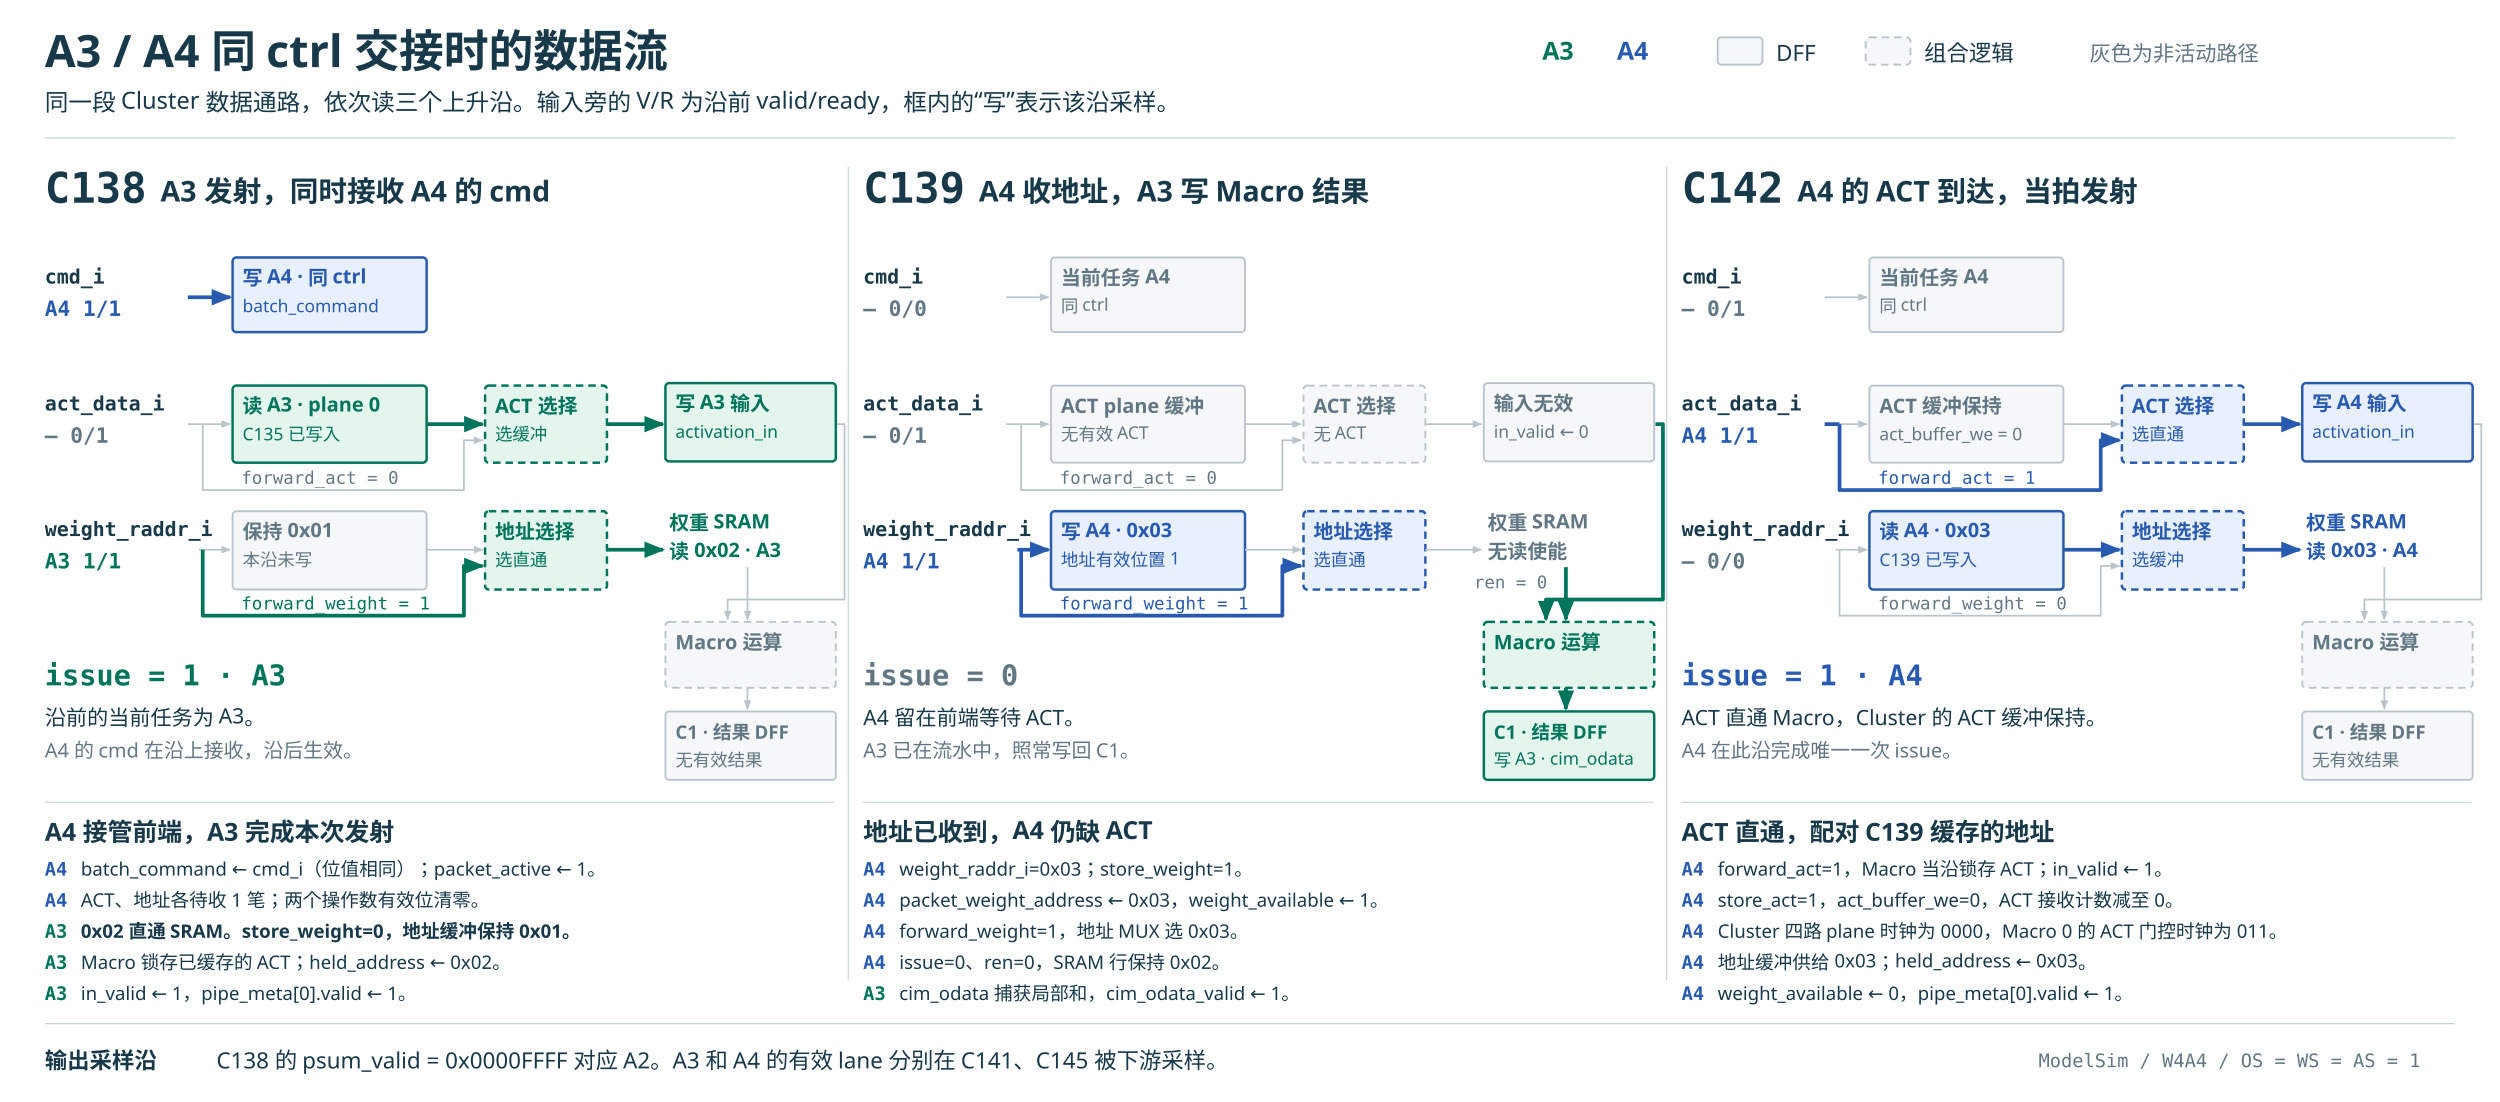
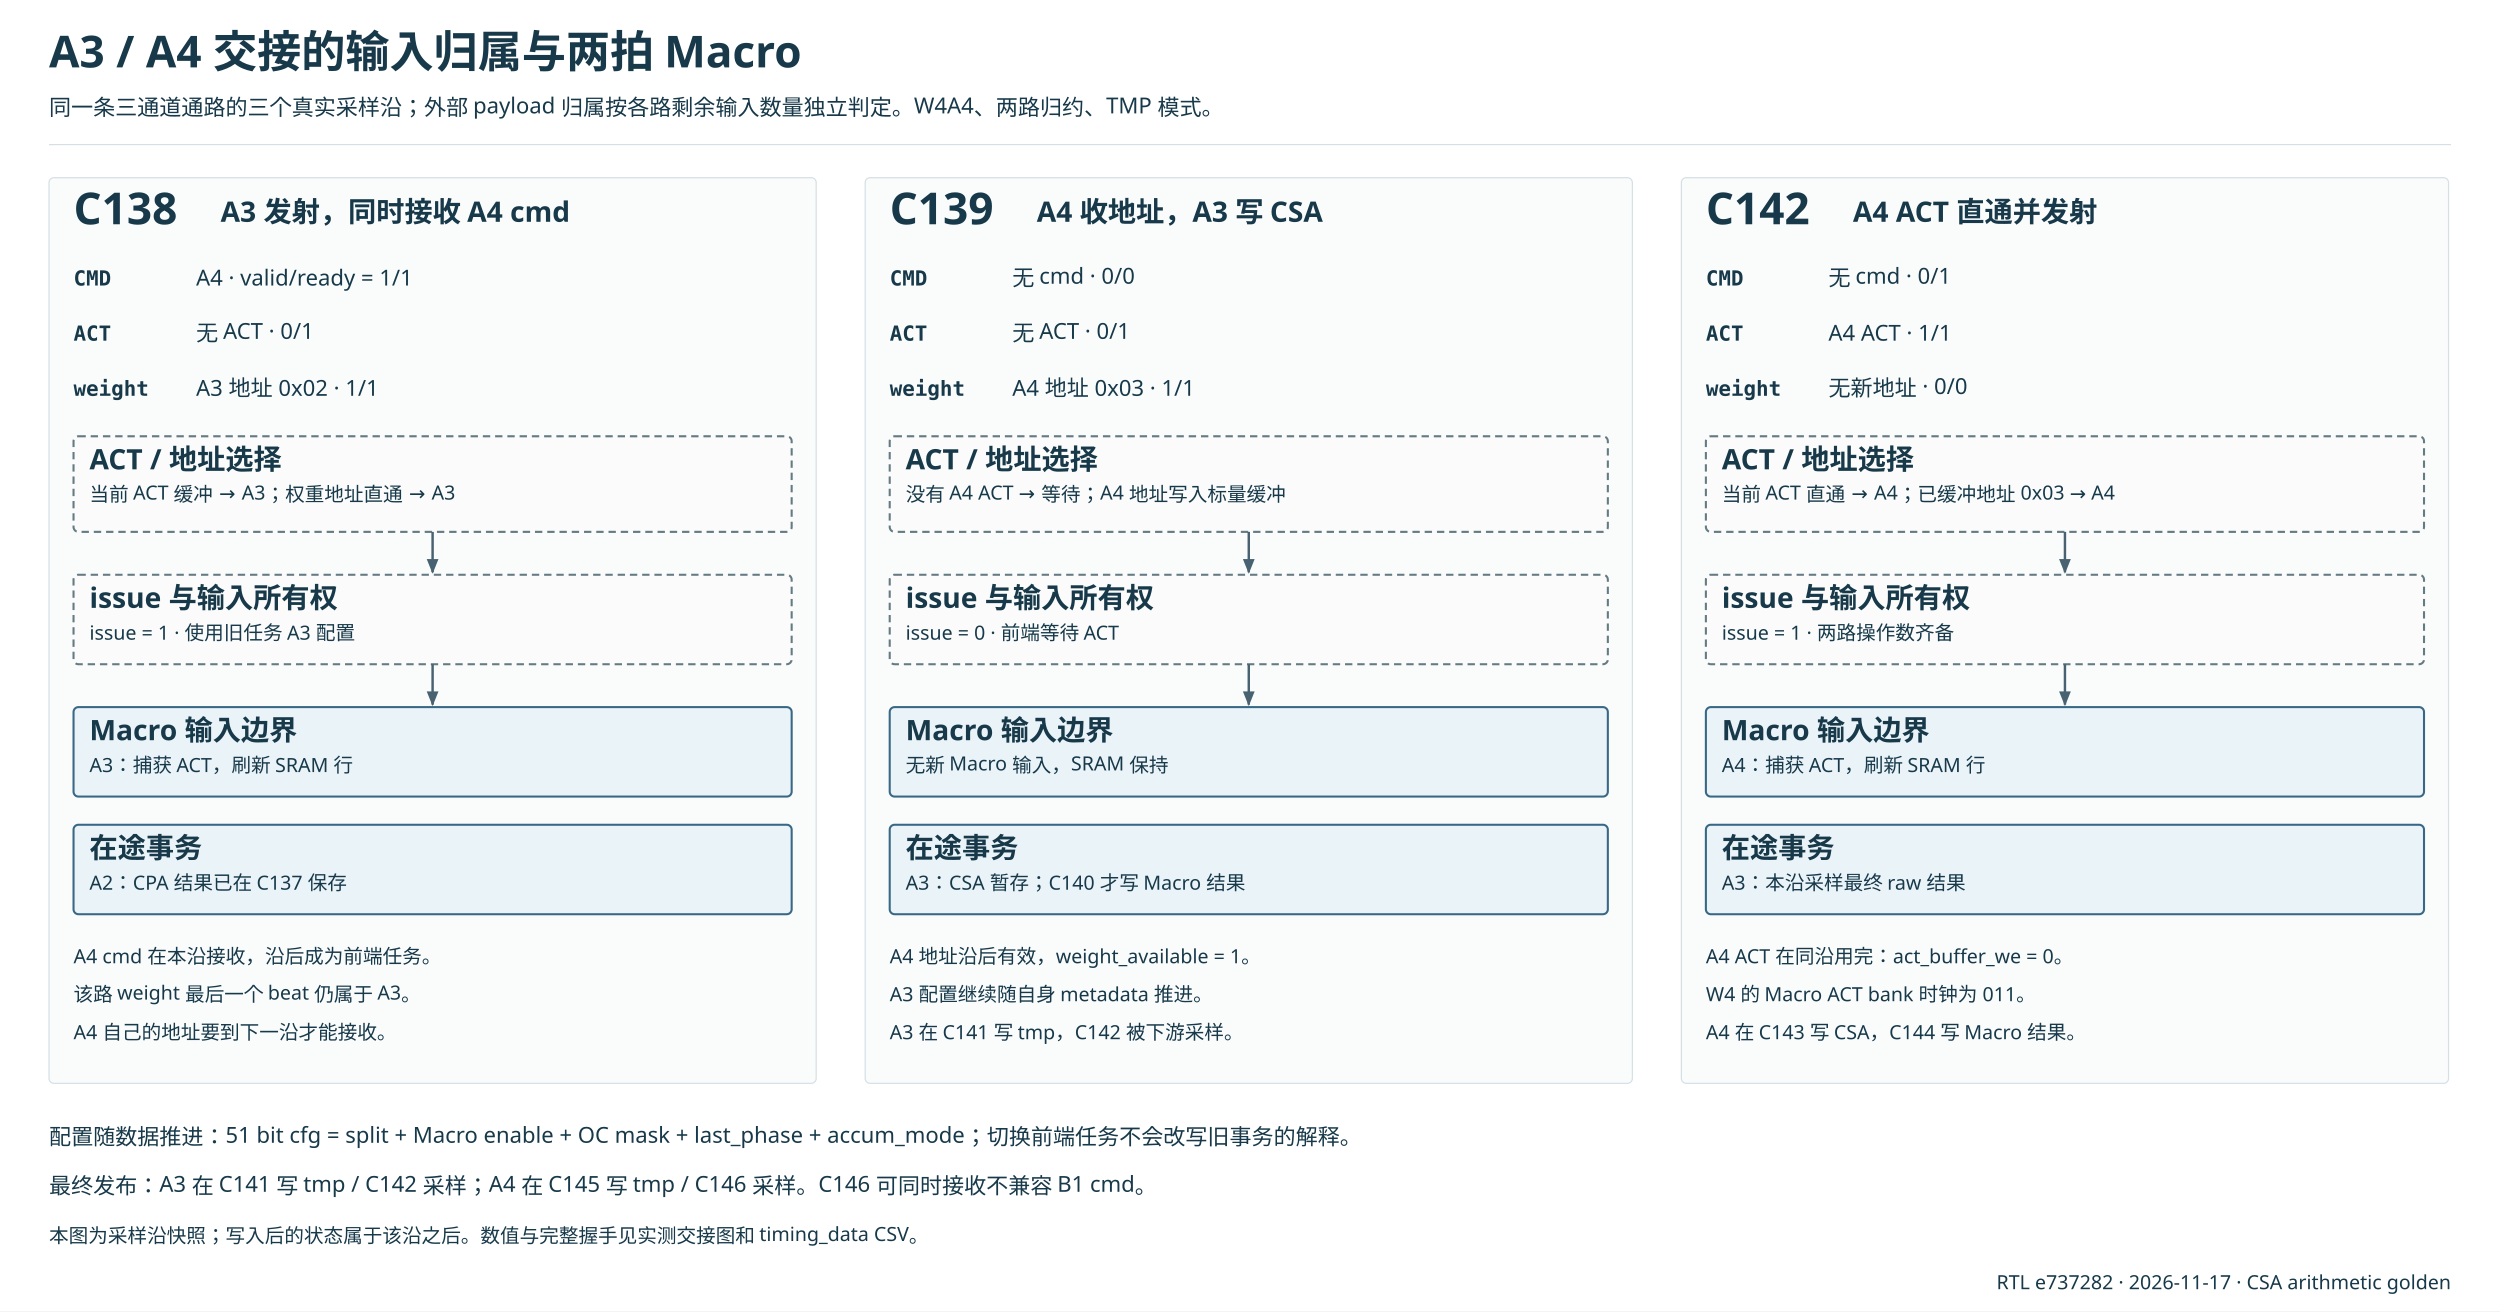
- <svg xmlns="http://www.w3.org/2000/svg" viewBox="0 0 2010 886" width="2010" height="886" role="img" aria-labelledby="t d">
+ <svg xmlns="http://www.w3.org/2000/svg" width="2040" height="1070" viewBox="0 0 2040 1070" role="img">
  <defs>
-     <marker id="arr-a" viewBox="0 0 10 8" refX="9" refY="4" markerWidth="5.5" markerHeight="5.5" orient="auto">
-       <path d="M0 0L10 4L0 8Z" fill="#00755c" />
-     </marker>
-     <marker id="arr-b" viewBox="0 0 10 8" refX="9" refY="4" markerWidth="5.5" markerHeight="5.5" orient="auto">
-       <path d="M0 0L10 4L0 8Z" fill="#285ab0" />
-     </marker>
-     <marker id="arr-idle" viewBox="0 0 10 8" refX="9" refY="4" markerWidth="5.5" markerHeight="5.5" orient="auto">
-       <path d="M0 0L10 4L0 8Z" fill="#bac5c9" />
+     <marker id="a" viewBox="0 0 10 8" refX="9" refY="4" markerWidth="6" markerHeight="6" orient="auto">
+       <path d="M0 0L10 4L0 8Z" fill="#486271" />
    </marker>
  </defs>
-   <style>text{font-family:"Microsoft YaHei","Segoe UI",sans-serif;fill:#17394a}.mono{font-family:Consolas,"Microsoft YaHei",monospace}</style>
-   <rect width="100%" height="100%" fill="white" />
-   <text x="36" y="54" font-size="36" style="fill:#17394a" font-weight="650">A3 / A4 同 ctrl 交接时的数据流</text>
-   <text x="36" y="89" font-size="19" style="fill:#17394a" font-weight="400">同一段 Cluster 数据通路，依次读三个上升沿。输入旁的 V/R 为沿前 valid/ready，框内的“写”表示该沿采样。</text>
-   <text x="1240" y="48" font-size="20" style="fill:#00755c" font-weight="650">A3</text>
-   <text x="1300" y="48" font-size="20" style="fill:#285ab0" font-weight="650">A4</text>
-   <rect x="1381" y="30" width="36" height="22" rx="3" fill="#f5f7f8" stroke="#bac5c9" stroke-width="1.5" />
-   <text x="1428" y="49" font-size="18" style="fill:#17394a" font-weight="400">DFF</text>
-   <rect x="1500" y="30" width="36" height="22" rx="3" fill="#f5f7f8" stroke="#bac5c9" stroke-width="1.5" stroke-dasharray="6 4" />
-   <text x="1547" y="49" font-size="18" style="fill:#17394a" font-weight="400">组合逻辑</text>
-   <text x="1680" y="49" font-size="17" style="fill:#627784" font-weight="400">灰色为非活动路径</text>
-   <line x1="36" y1="111" x2="1974" y2="111" stroke="#c8d6db" />
-   <g id="C138" transform="translate(36 0)">
-     <text x="0" y="163" font-size="34" style="fill:#17394a" font-weight="650" class="mono">C138</text>
-     <text x="93" y="162" font-size="23" style="fill:#17394a" font-weight="650">A3 发射，同时接收 A4 的 cmd</text>
-     <text x="0" y="228" font-size="16" style="fill:#17394a" font-weight="650" class="mono">cmd_i</text>
-     <text x="0" y="254" font-size="17" style="fill:#285ab0" font-weight="650" class="mono">A4   1/1</text>
-     <text x="0" y="330" font-size="16" style="fill:#17394a" font-weight="650" class="mono">act_data_i</text>
-     <text x="0" y="356" font-size="17" style="fill:#627784" font-weight="650" class="mono">—    0/1</text>
-     <text x="0" y="431" font-size="16" style="fill:#17394a" font-weight="650" class="mono">weight_raddr_i</text>
-     <text x="0" y="457" font-size="17" style="fill:#00755c" font-weight="650" class="mono">A3   1/1</text>
-     <rect x="151" y="207" width="156" height="60" rx="3" fill="#e8f0fd" stroke="#285ab0" stroke-width="2" />
-     <text x="159" y="229" font-size="16" style="fill:#285ab0" font-weight="650">写 A4 · 同 ctrl</text>
-     <text x="159" y="251" font-size="14" style="fill:#285ab0" font-weight="400">batch_command</text>
-     <rect x="151" y="310" width="156" height="62" rx="3" fill="#e3f5ed" stroke="#00755c" stroke-width="2" />
-     <text x="159" y="332" font-size="16" style="fill:#00755c" font-weight="650">读 A3 · plane 0</text>
-     <text x="159" y="354" font-size="14" style="fill:#00755c" font-weight="400">C135 已写入</text>
-     <rect x="151" y="411" width="156" height="63" rx="3" fill="#f5f7f8" stroke="#bac5c9" stroke-width="1.5" />
-     <text x="159" y="433" font-size="16" style="fill:#627784" font-weight="650">保持 0x01</text>
-     <text x="159" y="455" font-size="14" style="fill:#627784" font-weight="400">本沿未写</text>
-     <rect x="354" y="310" width="98" height="62" rx="3" fill="#e3f5ed" stroke="#00755c" stroke-width="2" stroke-dasharray="6 4" />
-     <text x="362" y="332" font-size="16" style="fill:#00755c" font-weight="650">ACT 选择</text>
-     <text x="362" y="354" font-size="14" style="fill:#00755c" font-weight="400">选缓冲</text>
-     <rect x="354" y="411" width="98" height="63" rx="3" fill="#e3f5ed" stroke="#00755c" stroke-width="2" stroke-dasharray="6 4" />
-     <text x="362" y="433" font-size="16" style="fill:#00755c" font-weight="650">地址选择</text>
-     <text x="362" y="455" font-size="14" style="fill:#00755c" font-weight="400">选直通</text>
-     <rect x="499" y="308" width="137" height="63" rx="3" fill="#e3f5ed" stroke="#00755c" stroke-width="2" />
-     <text x="507" y="330" font-size="16" style="fill:#00755c" font-weight="650">写 A3 输入</text>
-     <text x="507" y="352" font-size="14" style="fill:#00755c" font-weight="400">activation_in</text>
-     <text x="502" y="426" font-size="16" style="fill:#00755c" font-weight="650">权重 SRAM</text>
-     <text x="502" y="449" font-size="16" style="fill:#00755c" font-weight="650">读 0x02 · A3</text>
-     <rect x="499" y="500" width="137" height="53" rx="3" fill="#f5f7f8" stroke="#bac5c9" stroke-width="1.5" stroke-dasharray="6 4" />
-     <text x="507" y="522" font-size="16" style="fill:#627784" font-weight="650">Macro 运算</text>
-     <rect x="499" y="572" width="137" height="55" rx="3" fill="#f5f7f8" stroke="#bac5c9" stroke-width="1.5" />
-     <text x="507" y="594" font-size="15" style="fill:#627784" font-weight="650">C1 · 结果 DFF</text>
-     <text x="507" y="616" font-size="14" style="fill:#627784" font-weight="400">无有效结果</text>
-     <path d="M115 239 H149" fill="none" stroke="#285ab0" stroke-width="3" stroke-linejoin="round" marker-end="url(#arr-b)" />
-     <path d="M115 341 H149" fill="none" stroke="#bac5c9" stroke-width="1.4" stroke-linejoin="round" marker-end="url(#arr-idle)" />
-     <path d="M124 442 H149" fill="none" stroke="#bac5c9" stroke-width="1.4" stroke-linejoin="round" marker-end="url(#arr-idle)" />
-     <path d="M307 341 H352" fill="none" stroke="#00755c" stroke-width="3" stroke-linejoin="round" marker-end="url(#arr-a)" />
-     <path d="M307 442 H352" fill="none" stroke="#bac5c9" stroke-width="1.4" stroke-linejoin="round" marker-end="url(#arr-idle)" />
-     <path d="M127 341 V394 H337 V354 H352" fill="none" stroke="#bac5c9" stroke-width="1.4" stroke-linejoin="round" marker-end="url(#arr-idle)" />
-     <text x="158" y="389" font-size="14" style="fill:#627784" font-weight="400" class="mono">forward_act = 0</text>
-     <path d="M127 442 V495 H337 V455 H352" fill="none" stroke="#00755c" stroke-width="3" stroke-linejoin="round" marker-end="url(#arr-a)" />
-     <text x="158" y="490" font-size="14" style="fill:#00755c" font-weight="400" class="mono">forward_weight = 1</text>
-     <path d="M452 341 H497" fill="none" stroke="#00755c" stroke-width="3" stroke-linejoin="round" marker-end="url(#arr-a)" />
-     <path d="M452 442 H497" fill="none" stroke="#00755c" stroke-width="3" stroke-linejoin="round" marker-end="url(#arr-a)" />
-     <path d="M637 341 H643 V482 H549 V498" fill="none" stroke="#bac5c9" stroke-width="1.4" stroke-linejoin="round" marker-end="url(#arr-idle)" />
-     <path d="M565 456 V498" fill="none" stroke="#bac5c9" stroke-width="1.4" stroke-linejoin="round" marker-end="url(#arr-idle)" />
-     <path d="M565 553 V570" fill="none" stroke="#bac5c9" stroke-width="1.4" stroke-linejoin="round" marker-end="url(#arr-idle)" />
-     <text x="0" y="551" font-size="23" style="fill:#00755c" font-weight="650" class="mono">issue = 1   ·   A3</text>
-     <text x="0" y="583" font-size="17" style="fill:#17394a" font-weight="400">沿前的当前任务为 A3。</text>
-     <text x="0" y="609" font-size="16" style="fill:#627784" font-weight="400">A4 的 cmd 在沿上接收，沿后生效。</text>
-     <line x1="0" y1="645" x2="635" y2="645" stroke="#c8d6db" />
-     <text x="0" y="676" font-size="20" style="fill:#17394a" font-weight="650">A4 接管前端，A3 完成本次发射</text>
-     <text x="0" y="704" font-size="15" style="fill:#285ab0" font-weight="650" class="mono">A4</text>
-     <text x="29" y="704" font-size="15" style="fill:#17394a" font-weight="400">batch_command ← cmd_i（位值相同）；packet_active ← 1。</text>
-     <text x="0" y="729" font-size="15" style="fill:#285ab0" font-weight="650" class="mono">A4</text>
-     <text x="29" y="729" font-size="15" style="fill:#17394a" font-weight="400">ACT、地址各待收 1 笔；两个操作数有效位清零。</text>
-     <text x="0" y="754" font-size="15" style="fill:#00755c" font-weight="650" class="mono">A3</text>
-     <text x="29" y="754" font-size="15" style="fill:#17394a" font-weight="650">0x02 直通 SRAM。store_weight=0，地址缓冲保持 0x01。</text>
-     <text x="0" y="779" font-size="15" style="fill:#00755c" font-weight="650" class="mono">A3</text>
-     <text x="29" y="779" font-size="15" style="fill:#17394a" font-weight="400">Macro 锁存已缓存的 ACT；held_address ← 0x02。</text>
-     <text x="0" y="804" font-size="15" style="fill:#00755c" font-weight="650" class="mono">A3</text>
-     <text x="29" y="804" font-size="15" style="fill:#17394a" font-weight="400">in_valid ← 1，pipe_meta[0].valid ← 1。</text>
-   </g>
-   <line x1="682" y1="134" x2="682" y2="788" stroke="#c8d6db" />
-   <g id="C139" transform="translate(694 0)">
-     <text x="0" y="163" font-size="34" style="fill:#17394a" font-weight="650" class="mono">C139</text>
-     <text x="93" y="162" font-size="23" style="fill:#17394a" font-weight="650">A4 收地址，A3 写 Macro 结果</text>
-     <text x="0" y="228" font-size="16" style="fill:#17394a" font-weight="650" class="mono">cmd_i</text>
-     <text x="0" y="254" font-size="17" style="fill:#627784" font-weight="650" class="mono">—    0/0</text>
-     <text x="0" y="330" font-size="16" style="fill:#17394a" font-weight="650" class="mono">act_data_i</text>
-     <text x="0" y="356" font-size="17" style="fill:#627784" font-weight="650" class="mono">—    0/1</text>
-     <text x="0" y="431" font-size="16" style="fill:#17394a" font-weight="650" class="mono">weight_raddr_i</text>
-     <text x="0" y="457" font-size="17" style="fill:#285ab0" font-weight="650" class="mono">A4   1/1</text>
-     <rect x="151" y="207" width="156" height="60" rx="3" fill="#f5f7f8" stroke="#bac5c9" stroke-width="1.5" />
-     <text x="159" y="229" font-size="16" style="fill:#627784" font-weight="650">当前任务 A4</text>
-     <text x="159" y="251" font-size="14" style="fill:#627784" font-weight="400">同 ctrl</text>
-     <rect x="151" y="310" width="156" height="62" rx="3" fill="#f5f7f8" stroke="#bac5c9" stroke-width="1.5" />
-     <text x="159" y="332" font-size="16" style="fill:#627784" font-weight="650">ACT plane 缓冲</text>
-     <text x="159" y="354" font-size="14" style="fill:#627784" font-weight="400">无有效 ACT</text>
-     <rect x="151" y="411" width="156" height="63" rx="3" fill="#e8f0fd" stroke="#285ab0" stroke-width="2" />
-     <text x="159" y="433" font-size="16" style="fill:#285ab0" font-weight="650">写 A4 · 0x03</text>
-     <text x="159" y="455" font-size="14" style="fill:#285ab0" font-weight="400">地址有效位置 1</text>
-     <rect x="354" y="310" width="98" height="62" rx="3" fill="#f5f7f8" stroke="#bac5c9" stroke-width="1.5" stroke-dasharray="6 4" />
-     <text x="362" y="332" font-size="16" style="fill:#627784" font-weight="650">ACT 选择</text>
-     <text x="362" y="354" font-size="14" style="fill:#627784" font-weight="400">无 ACT</text>
-     <rect x="354" y="411" width="98" height="63" rx="3" fill="#e8f0fd" stroke="#285ab0" stroke-width="2" stroke-dasharray="6 4" />
-     <text x="362" y="433" font-size="16" style="fill:#285ab0" font-weight="650">地址选择</text>
-     <text x="362" y="455" font-size="14" style="fill:#285ab0" font-weight="400">选直通</text>
-     <rect x="499" y="308" width="137" height="63" rx="3" fill="#f5f7f8" stroke="#bac5c9" stroke-width="1.5" />
-     <text x="507" y="330" font-size="16" style="fill:#627784" font-weight="650">输入无效</text>
-     <text x="507" y="352" font-size="14" style="fill:#627784" font-weight="400">in_valid ← 0</text>
-     <text x="502" y="426" font-size="16" style="fill:#627784" font-weight="650">权重 SRAM</text>
-     <text x="502" y="449" font-size="16" style="fill:#627784" font-weight="650">无读使能</text>
-     <rect x="499" y="500" width="137" height="53" rx="3" fill="#e3f5ed" stroke="#00755c" stroke-width="2" stroke-dasharray="6 4" />
-     <text x="507" y="522" font-size="16" style="fill:#00755c" font-weight="650">Macro 运算</text>
-     <rect x="499" y="572" width="137" height="55" rx="3" fill="#e3f5ed" stroke="#00755c" stroke-width="2" />
-     <text x="507" y="594" font-size="15" style="fill:#00755c" font-weight="650">C1 · 结果 DFF</text>
-     <text x="507" y="616" font-size="14" style="fill:#00755c" font-weight="400">写 A3 · cim_odata</text>
-     <path d="M115 239 H149" fill="none" stroke="#bac5c9" stroke-width="1.4" stroke-linejoin="round" marker-end="url(#arr-idle)" />
-     <path d="M115 341 H149" fill="none" stroke="#bac5c9" stroke-width="1.4" stroke-linejoin="round" marker-end="url(#arr-idle)" />
-     <path d="M124 442 H149" fill="none" stroke="#285ab0" stroke-width="3" stroke-linejoin="round" marker-end="url(#arr-b)" />
-     <path d="M307 341 H352" fill="none" stroke="#bac5c9" stroke-width="1.4" stroke-linejoin="round" marker-end="url(#arr-idle)" />
-     <path d="M307 442 H352" fill="none" stroke="#bac5c9" stroke-width="1.4" stroke-linejoin="round" marker-end="url(#arr-idle)" />
-     <path d="M127 341 V394 H337 V354 H352" fill="none" stroke="#bac5c9" stroke-width="1.4" stroke-linejoin="round" marker-end="url(#arr-idle)" />
-     <text x="158" y="389" font-size="14" style="fill:#627784" font-weight="400" class="mono">forward_act = 0</text>
-     <path d="M127 442 V495 H337 V455 H352" fill="none" stroke="#285ab0" stroke-width="3" stroke-linejoin="round" marker-end="url(#arr-b)" />
-     <text x="158" y="490" font-size="14" style="fill:#285ab0" font-weight="400" class="mono">forward_weight = 1</text>
-     <path d="M452 341 H497" fill="none" stroke="#bac5c9" stroke-width="1.4" stroke-linejoin="round" marker-end="url(#arr-idle)" />
-     <path d="M452 442 H497" fill="none" stroke="#bac5c9" stroke-width="1.4" stroke-linejoin="round" marker-end="url(#arr-idle)" />
-     <path d="M637 341 H643 V482 H549 V498" fill="none" stroke="#00755c" stroke-width="3" stroke-linejoin="round" marker-end="url(#arr-a)" />
-     <path d="M565 456 V498" fill="none" stroke="#00755c" stroke-width="3" stroke-linejoin="round" marker-end="url(#arr-a)" />
-     <path d="M565 553 V570" fill="none" stroke="#00755c" stroke-width="3" stroke-linejoin="round" marker-end="url(#arr-a)" />
-     <text x="491" y="473" font-size="14" style="fill:#627784" font-weight="400" class="mono">ren = 0</text>
-     <text x="0" y="551" font-size="23" style="fill:#627784" font-weight="650" class="mono">issue = 0</text>
-     <text x="0" y="583" font-size="17" style="fill:#17394a" font-weight="400">A4 留在前端等待 ACT。</text>
-     <text x="0" y="609" font-size="16" style="fill:#627784" font-weight="400">A3 已在流水中，照常写回 C1。</text>
-     <line x1="0" y1="645" x2="635" y2="645" stroke="#c8d6db" />
-     <text x="0" y="676" font-size="20" style="fill:#17394a" font-weight="650">地址已收到，A4 仍缺 ACT</text>
-     <text x="0" y="704" font-size="15" style="fill:#285ab0" font-weight="650" class="mono">A4</text>
-     <text x="29" y="704" font-size="15" style="fill:#17394a" font-weight="400">weight_raddr_i=0x03；store_weight=1。</text>
-     <text x="0" y="729" font-size="15" style="fill:#285ab0" font-weight="650" class="mono">A4</text>
-     <text x="29" y="729" font-size="15" style="fill:#17394a" font-weight="400">packet_weight_address ← 0x03，weight_available ← 1。</text>
-     <text x="0" y="754" font-size="15" style="fill:#285ab0" font-weight="650" class="mono">A4</text>
-     <text x="29" y="754" font-size="15" style="fill:#17394a" font-weight="400">forward_weight=1，地址 MUX 选 0x03。</text>
-     <text x="0" y="779" font-size="15" style="fill:#285ab0" font-weight="650" class="mono">A4</text>
-     <text x="29" y="779" font-size="15" style="fill:#17394a" font-weight="400">issue=0、ren=0，SRAM 行保持 0x02。</text>
-     <text x="0" y="804" font-size="15" style="fill:#00755c" font-weight="650" class="mono">A3</text>
-     <text x="29" y="804" font-size="15" style="fill:#17394a" font-weight="400">cim_odata 捕获局部和，cim_odata_valid ← 1。</text>
-   </g>
-   <line x1="1340" y1="134" x2="1340" y2="788" stroke="#c8d6db" />
-   <g id="C142" transform="translate(1352 0)">
-     <text x="0" y="163" font-size="34" style="fill:#17394a" font-weight="650" class="mono">C142</text>
-     <text x="93" y="162" font-size="23" style="fill:#17394a" font-weight="650">A4 的 ACT 到达，当拍发射</text>
-     <text x="0" y="228" font-size="16" style="fill:#17394a" font-weight="650" class="mono">cmd_i</text>
-     <text x="0" y="254" font-size="17" style="fill:#627784" font-weight="650" class="mono">—    0/1</text>
-     <text x="0" y="330" font-size="16" style="fill:#17394a" font-weight="650" class="mono">act_data_i</text>
-     <text x="0" y="356" font-size="17" style="fill:#285ab0" font-weight="650" class="mono">A4   1/1</text>
-     <text x="0" y="431" font-size="16" style="fill:#17394a" font-weight="650" class="mono">weight_raddr_i</text>
-     <text x="0" y="457" font-size="17" style="fill:#627784" font-weight="650" class="mono">—    0/0</text>
-     <rect x="151" y="207" width="156" height="60" rx="3" fill="#f5f7f8" stroke="#bac5c9" stroke-width="1.5" />
-     <text x="159" y="229" font-size="16" style="fill:#627784" font-weight="650">当前任务 A4</text>
-     <text x="159" y="251" font-size="14" style="fill:#627784" font-weight="400">同 ctrl</text>
-     <rect x="151" y="310" width="156" height="62" rx="3" fill="#f5f7f8" stroke="#bac5c9" stroke-width="1.5" />
-     <text x="159" y="332" font-size="16" style="fill:#627784" font-weight="650">ACT 缓冲保持</text>
-     <text x="159" y="354" font-size="14" style="fill:#627784" font-weight="400">act_buffer_we = 0</text>
-     <rect x="151" y="411" width="156" height="63" rx="3" fill="#e8f0fd" stroke="#285ab0" stroke-width="2" />
-     <text x="159" y="433" font-size="16" style="fill:#285ab0" font-weight="650">读 A4 · 0x03</text>
-     <text x="159" y="455" font-size="14" style="fill:#285ab0" font-weight="400">C139 已写入</text>
-     <rect x="354" y="310" width="98" height="62" rx="3" fill="#e8f0fd" stroke="#285ab0" stroke-width="2" stroke-dasharray="6 4" />
-     <text x="362" y="332" font-size="16" style="fill:#285ab0" font-weight="650">ACT 选择</text>
-     <text x="362" y="354" font-size="14" style="fill:#285ab0" font-weight="400">选直通</text>
-     <rect x="354" y="411" width="98" height="63" rx="3" fill="#e8f0fd" stroke="#285ab0" stroke-width="2" stroke-dasharray="6 4" />
-     <text x="362" y="433" font-size="16" style="fill:#285ab0" font-weight="650">地址选择</text>
-     <text x="362" y="455" font-size="14" style="fill:#285ab0" font-weight="400">选缓冲</text>
-     <rect x="499" y="308" width="137" height="63" rx="3" fill="#e8f0fd" stroke="#285ab0" stroke-width="2" />
-     <text x="507" y="330" font-size="16" style="fill:#285ab0" font-weight="650">写 A4 输入</text>
-     <text x="507" y="352" font-size="14" style="fill:#285ab0" font-weight="400">activation_in</text>
-     <text x="502" y="426" font-size="16" style="fill:#285ab0" font-weight="650">权重 SRAM</text>
-     <text x="502" y="449" font-size="16" style="fill:#285ab0" font-weight="650">读 0x03 · A4</text>
-     <rect x="499" y="500" width="137" height="53" rx="3" fill="#f5f7f8" stroke="#bac5c9" stroke-width="1.5" stroke-dasharray="6 4" />
-     <text x="507" y="522" font-size="16" style="fill:#627784" font-weight="650">Macro 运算</text>
-     <rect x="499" y="572" width="137" height="55" rx="3" fill="#f5f7f8" stroke="#bac5c9" stroke-width="1.5" />
-     <text x="507" y="594" font-size="15" style="fill:#627784" font-weight="650">C1 · 结果 DFF</text>
-     <text x="507" y="616" font-size="14" style="fill:#627784" font-weight="400">无有效结果</text>
-     <path d="M115 239 H149" fill="none" stroke="#bac5c9" stroke-width="1.4" stroke-linejoin="round" marker-end="url(#arr-idle)" />
-     <path d="M115 341 H127" fill="none" stroke="#285ab0" stroke-width="3" />
-     <path d="M127 341 H149" fill="none" stroke="#bac5c9" stroke-width="1.4" stroke-linejoin="round" marker-end="url(#arr-idle)" />
-     <path d="M124 442 H149" fill="none" stroke="#bac5c9" stroke-width="1.4" stroke-linejoin="round" marker-end="url(#arr-idle)" />
-     <path d="M307 341 H352" fill="none" stroke="#bac5c9" stroke-width="1.4" stroke-linejoin="round" marker-end="url(#arr-idle)" />
-     <path d="M307 442 H352" fill="none" stroke="#285ab0" stroke-width="3" stroke-linejoin="round" marker-end="url(#arr-b)" />
-     <path d="M127 341 V394 H337 V354 H352" fill="none" stroke="#285ab0" stroke-width="3" stroke-linejoin="round" marker-end="url(#arr-b)" />
-     <text x="158" y="389" font-size="14" style="fill:#285ab0" font-weight="400" class="mono">forward_act = 1</text>
-     <path d="M127 442 V495 H337 V455 H352" fill="none" stroke="#bac5c9" stroke-width="1.4" stroke-linejoin="round" marker-end="url(#arr-idle)" />
-     <text x="158" y="490" font-size="14" style="fill:#627784" font-weight="400" class="mono">forward_weight = 0</text>
-     <path d="M452 341 H497" fill="none" stroke="#285ab0" stroke-width="3" stroke-linejoin="round" marker-end="url(#arr-b)" />
-     <path d="M452 442 H497" fill="none" stroke="#285ab0" stroke-width="3" stroke-linejoin="round" marker-end="url(#arr-b)" />
-     <path d="M637 341 H643 V482 H549 V498" fill="none" stroke="#bac5c9" stroke-width="1.4" stroke-linejoin="round" marker-end="url(#arr-idle)" />
-     <path d="M565 456 V498" fill="none" stroke="#bac5c9" stroke-width="1.4" stroke-linejoin="round" marker-end="url(#arr-idle)" />
-     <path d="M565 553 V570" fill="none" stroke="#bac5c9" stroke-width="1.4" stroke-linejoin="round" marker-end="url(#arr-idle)" />
-     <text x="0" y="551" font-size="23" style="fill:#285ab0" font-weight="650" class="mono">issue = 1   ·   A4</text>
-     <text x="0" y="583" font-size="17" style="fill:#17394a" font-weight="400">ACT 直通 Macro，Cluster 的 ACT 缓冲保持。</text>
-     <text x="0" y="609" font-size="16" style="fill:#627784" font-weight="400">A4 在此沿完成唯一一次 issue。</text>
-     <line x1="0" y1="645" x2="635" y2="645" stroke="#c8d6db" />
-     <text x="0" y="676" font-size="20" style="fill:#17394a" font-weight="650">ACT 直通，配对 C139 缓存的地址</text>
-     <text x="0" y="704" font-size="15" style="fill:#285ab0" font-weight="650" class="mono">A4</text>
-     <text x="29" y="704" font-size="15" style="fill:#17394a" font-weight="400">forward_act=1，Macro 当沿锁存 ACT；in_valid ← 1。</text>
-     <text x="0" y="729" font-size="15" style="fill:#285ab0" font-weight="650" class="mono">A4</text>
-     <text x="29" y="729" font-size="15" style="fill:#17394a" font-weight="400">store_act=1，act_buffer_we=0，ACT 接收计数减至 0。</text>
-     <text x="0" y="754" font-size="15" style="fill:#285ab0" font-weight="650" class="mono">A4</text>
-     <text x="29" y="754" font-size="15" style="fill:#17394a" font-weight="400">Cluster 四路 plane 时钟为 0000，Macro 0 的 ACT 门控时钟为 011。</text>
-     <text x="0" y="779" font-size="15" style="fill:#285ab0" font-weight="650" class="mono">A4</text>
-     <text x="29" y="779" font-size="15" style="fill:#17394a" font-weight="400">地址缓冲供给 0x03；held_address ← 0x03。</text>
-     <text x="0" y="804" font-size="15" style="fill:#285ab0" font-weight="650" class="mono">A4</text>
-     <text x="29" y="804" font-size="15" style="fill:#17394a" font-weight="400">weight_available ← 0，pipe_meta[0].valid ← 1。</text>
-   </g>
-   <line x1="36" y1="823" x2="1974" y2="823" stroke="#c8d6db" />
-   <text x="36" y="859" font-size="18" style="fill:#17394a" font-weight="650">输出采样沿</text>
-   <text x="174" y="859" font-size="18" style="fill:#17394a" font-weight="400">C138 的 psum_valid = 0x0000FFFF 对应 A2。A3 和 A4 的有效 lane 分别在 C141、C145 被下游采样。</text>
-   <text x="1639" y="858" font-size="15" style="fill:#627784" font-weight="400" class="mono">ModelSim  /  W4A4  /  OS = WS = AS = 1</text>
+   <style>text{font-family:"Microsoft YaHei","Segoe UI",sans-serif;fill:#17394a}.title{font-size:36px;font-weight:700}.sub{font-size:18px}.head{font-size:23px;font-weight:700}.body{font-size:18px}.small{font-size:16px}.mono{font:17px Consolas,"Microsoft YaHei",monospace}.stage{font:600 17px Consolas,"Microsoft YaHei",monospace}.dff{fill:#eaf3f8;stroke:#386885;stroke-width:1.7}.comb{fill:#fafbfa;stroke:#657a82;stroke-width:1.7;stroke-dasharray:6 4}.cell{fill:#eff4f7}.write{fill:#e3f3ed}.psum{fill:#fbefdb}.sample{fill:#dcebe5}.panel{fill:#fafcfc;stroke:#d5dfe4}.data{fill:none;stroke:#486271;stroke-width:2}.rule{stroke:#d5dfe4;stroke-width:1}</style>
+   <rect width="2040" height="1070" fill="white" />
+   <text x="40" y="55" class="title" text-anchor="start">A3 / A4 交接的输入归属与两拍 Macro</text>
+   <text x="40" y="94" class="sub" text-anchor="start">同一条三通道通路的三个真实采样沿；外部 payload 归属按各路剩余输入数量独立判定。W4A4、两路归约、TMP 模式。</text>
+   <line x1="40" y1="118" x2="2000" y2="118" class="rule" />
+   <rect x="40" y="145" width="626" height="739" rx="4" class="panel" />
+   <text x="60" y="183" class="title" text-anchor="start">C138</text>
+   <text x="180" y="181" class="head" text-anchor="start">A3 发射，同时接收 A4 cmd</text>
+   <text x="60" y="233" class="stage" text-anchor="start">CMD</text>
+   <text x="160" y="233" class="body" text-anchor="start">A4 · valid/ready = 1/1</text>
+   <text x="60" y="278" class="stage" text-anchor="start">ACT</text>
+   <text x="160" y="278" class="body" text-anchor="start">无 ACT · 0/1</text>
+   <text x="60" y="323" class="stage" text-anchor="start">weight</text>
+   <text x="160" y="323" class="body" text-anchor="start">A3 地址 0x02 · 1/1</text>
+   <rect x="60" y="356" width="586" height="78" rx="4" class="comb" />
+   <text x="73" y="383" class="head" text-anchor="start">ACT / 地址选择</text>
+   <text x="73" y="409" class="small" text-anchor="start">当前 ACT 缓冲 → A3；权重地址直通 → A3</text>
+   <path d="M353 434 H353 V467" class="data" marker-end="url(#a)" />
+   <rect x="60" y="469" width="586" height="73" rx="4" class="comb" />
+   <text x="73" y="496" class="head" text-anchor="start">issue 与输入所有权</text>
+   <text x="73" y="522" class="small" text-anchor="start">issue = 1 · 使用旧任务 A3 配置</text>
+   <path d="M353 542 H353 V575" class="data" marker-end="url(#a)" />
+   <rect x="60" y="577" width="586" height="73" rx="4" class="dff" />
+   <text x="73" y="604" class="head" text-anchor="start">Macro 输入边界</text>
+   <text x="73" y="630" class="small" text-anchor="start">A3：捕获 ACT，刷新 SRAM 行</text>
+   <rect x="60" y="673" width="586" height="73" rx="4" class="dff" />
+   <text x="73" y="700" class="head" text-anchor="start">在途事务</text>
+   <text x="73" y="726" class="small" text-anchor="start">A2：CPA 结果已在 C137 保存</text>
+   <text x="60" y="786" class="small" text-anchor="start">A4 cmd 在本沿接收，沿后成为前端任务。</text>
+   <text x="60" y="817" class="small" text-anchor="start">该路 weight 最后一个 beat 仍属于 A3。</text>
+   <text x="60" y="848" class="small" text-anchor="start">A4 自己的地址要到下一沿才能接收。</text>
+   <rect x="706" y="145" width="626" height="739" rx="4" class="panel" />
+   <text x="726" y="183" class="title" text-anchor="start">C139</text>
+   <text x="846" y="181" class="head" text-anchor="start">A4 收地址，A3 写 CSA</text>
+   <text x="726" y="233" class="stage" text-anchor="start">CMD</text>
+   <text x="826" y="233" class="body" text-anchor="start">无 cmd · 0/0</text>
+   <text x="726" y="278" class="stage" text-anchor="start">ACT</text>
+   <text x="826" y="278" class="body" text-anchor="start">无 ACT · 0/1</text>
+   <text x="726" y="323" class="stage" text-anchor="start">weight</text>
+   <text x="826" y="323" class="body" text-anchor="start">A4 地址 0x03 · 1/1</text>
+   <rect x="726" y="356" width="586" height="78" rx="4" class="comb" />
+   <text x="739" y="383" class="head" text-anchor="start">ACT / 地址选择</text>
+   <text x="739" y="409" class="small" text-anchor="start">没有 A4 ACT → 等待；A4 地址写入标量缓冲</text>
+   <path d="M1019 434 H1019 V467" class="data" marker-end="url(#a)" />
+   <rect x="726" y="469" width="586" height="73" rx="4" class="comb" />
+   <text x="739" y="496" class="head" text-anchor="start">issue 与输入所有权</text>
+   <text x="739" y="522" class="small" text-anchor="start">issue = 0 · 前端等待 ACT</text>
+   <path d="M1019 542 H1019 V575" class="data" marker-end="url(#a)" />
+   <rect x="726" y="577" width="586" height="73" rx="4" class="dff" />
+   <text x="739" y="604" class="head" text-anchor="start">Macro 输入边界</text>
+   <text x="739" y="630" class="small" text-anchor="start">无新 Macro 输入，SRAM 保持</text>
+   <rect x="726" y="673" width="586" height="73" rx="4" class="dff" />
+   <text x="739" y="700" class="head" text-anchor="start">在途事务</text>
+   <text x="739" y="726" class="small" text-anchor="start">A3：CSA 暂存；C140 才写 Macro 结果</text>
+   <text x="726" y="786" class="small" text-anchor="start">A4 地址沿后有效，weight_available = 1。</text>
+   <text x="726" y="817" class="small" text-anchor="start">A3 配置继续随自身 metadata 推进。</text>
+   <text x="726" y="848" class="small" text-anchor="start">A3 在 C141 写 tmp，C142 被下游采样。</text>
+   <rect x="1372" y="145" width="626" height="739" rx="4" class="panel" />
+   <text x="1392" y="183" class="title" text-anchor="start">C142</text>
+   <text x="1512" y="181" class="head" text-anchor="start">A4 ACT 直通并发射</text>
+   <text x="1392" y="233" class="stage" text-anchor="start">CMD</text>
+   <text x="1492" y="233" class="body" text-anchor="start">无 cmd · 0/1</text>
+   <text x="1392" y="278" class="stage" text-anchor="start">ACT</text>
+   <text x="1492" y="278" class="body" text-anchor="start">A4 ACT · 1/1</text>
+   <text x="1392" y="323" class="stage" text-anchor="start">weight</text>
+   <text x="1492" y="323" class="body" text-anchor="start">无新地址 · 0/0</text>
+   <rect x="1392" y="356" width="586" height="78" rx="4" class="comb" />
+   <text x="1405" y="383" class="head" text-anchor="start">ACT / 地址选择</text>
+   <text x="1405" y="409" class="small" text-anchor="start">当前 ACT 直通 → A4；已缓冲地址 0x03 → A4</text>
+   <path d="M1685 434 H1685 V467" class="data" marker-end="url(#a)" />
+   <rect x="1392" y="469" width="586" height="73" rx="4" class="comb" />
+   <text x="1405" y="496" class="head" text-anchor="start">issue 与输入所有权</text>
+   <text x="1405" y="522" class="small" text-anchor="start">issue = 1 · 两路操作数齐备</text>
+   <path d="M1685 542 H1685 V575" class="data" marker-end="url(#a)" />
+   <rect x="1392" y="577" width="586" height="73" rx="4" class="dff" />
+   <text x="1405" y="604" class="head" text-anchor="start">Macro 输入边界</text>
+   <text x="1405" y="630" class="small" text-anchor="start">A4：捕获 ACT，刷新 SRAM 行</text>
+   <rect x="1392" y="673" width="586" height="73" rx="4" class="dff" />
+   <text x="1405" y="700" class="head" text-anchor="start">在途事务</text>
+   <text x="1405" y="726" class="small" text-anchor="start">A3：本沿采样最终 raw 结果</text>
+   <text x="1392" y="786" class="small" text-anchor="start">A4 ACT 在同沿用完：act_buffer_we = 0。</text>
+   <text x="1392" y="817" class="small" text-anchor="start">W4 的 Macro ACT bank 时钟为 011。</text>
+   <text x="1392" y="848" class="small" text-anchor="start">A4 在 C143 写 CSA，C144 写 Macro 结果。</text>
+   <text x="40" y="934" class="body" text-anchor="start">配置随数据推进：51 bit cfg = split + Macro enable + OC mask + last_phase + accum_mode；切换前端任务不会改写旧事务的解释。</text>
+   <text x="40" y="974" class="body" text-anchor="start">最终发布：A3 在 C141 写 tmp / C142 采样；A4 在 C145 写 tmp / C146 采样。C146 可同时接收不兼容 B1 cmd。</text>
+   <text x="40" y="1014" class="small" text-anchor="start">本图为采样沿快照；写入后的状态属于该沿之后。数值与完整握手见实测交接图和 timing_data CSV。</text>
+   <text x="2000" y="1052" class="small" text-anchor="end">RTL e737282 · 2026-11-17 · CSA arithmetic golden</text>
</svg>
